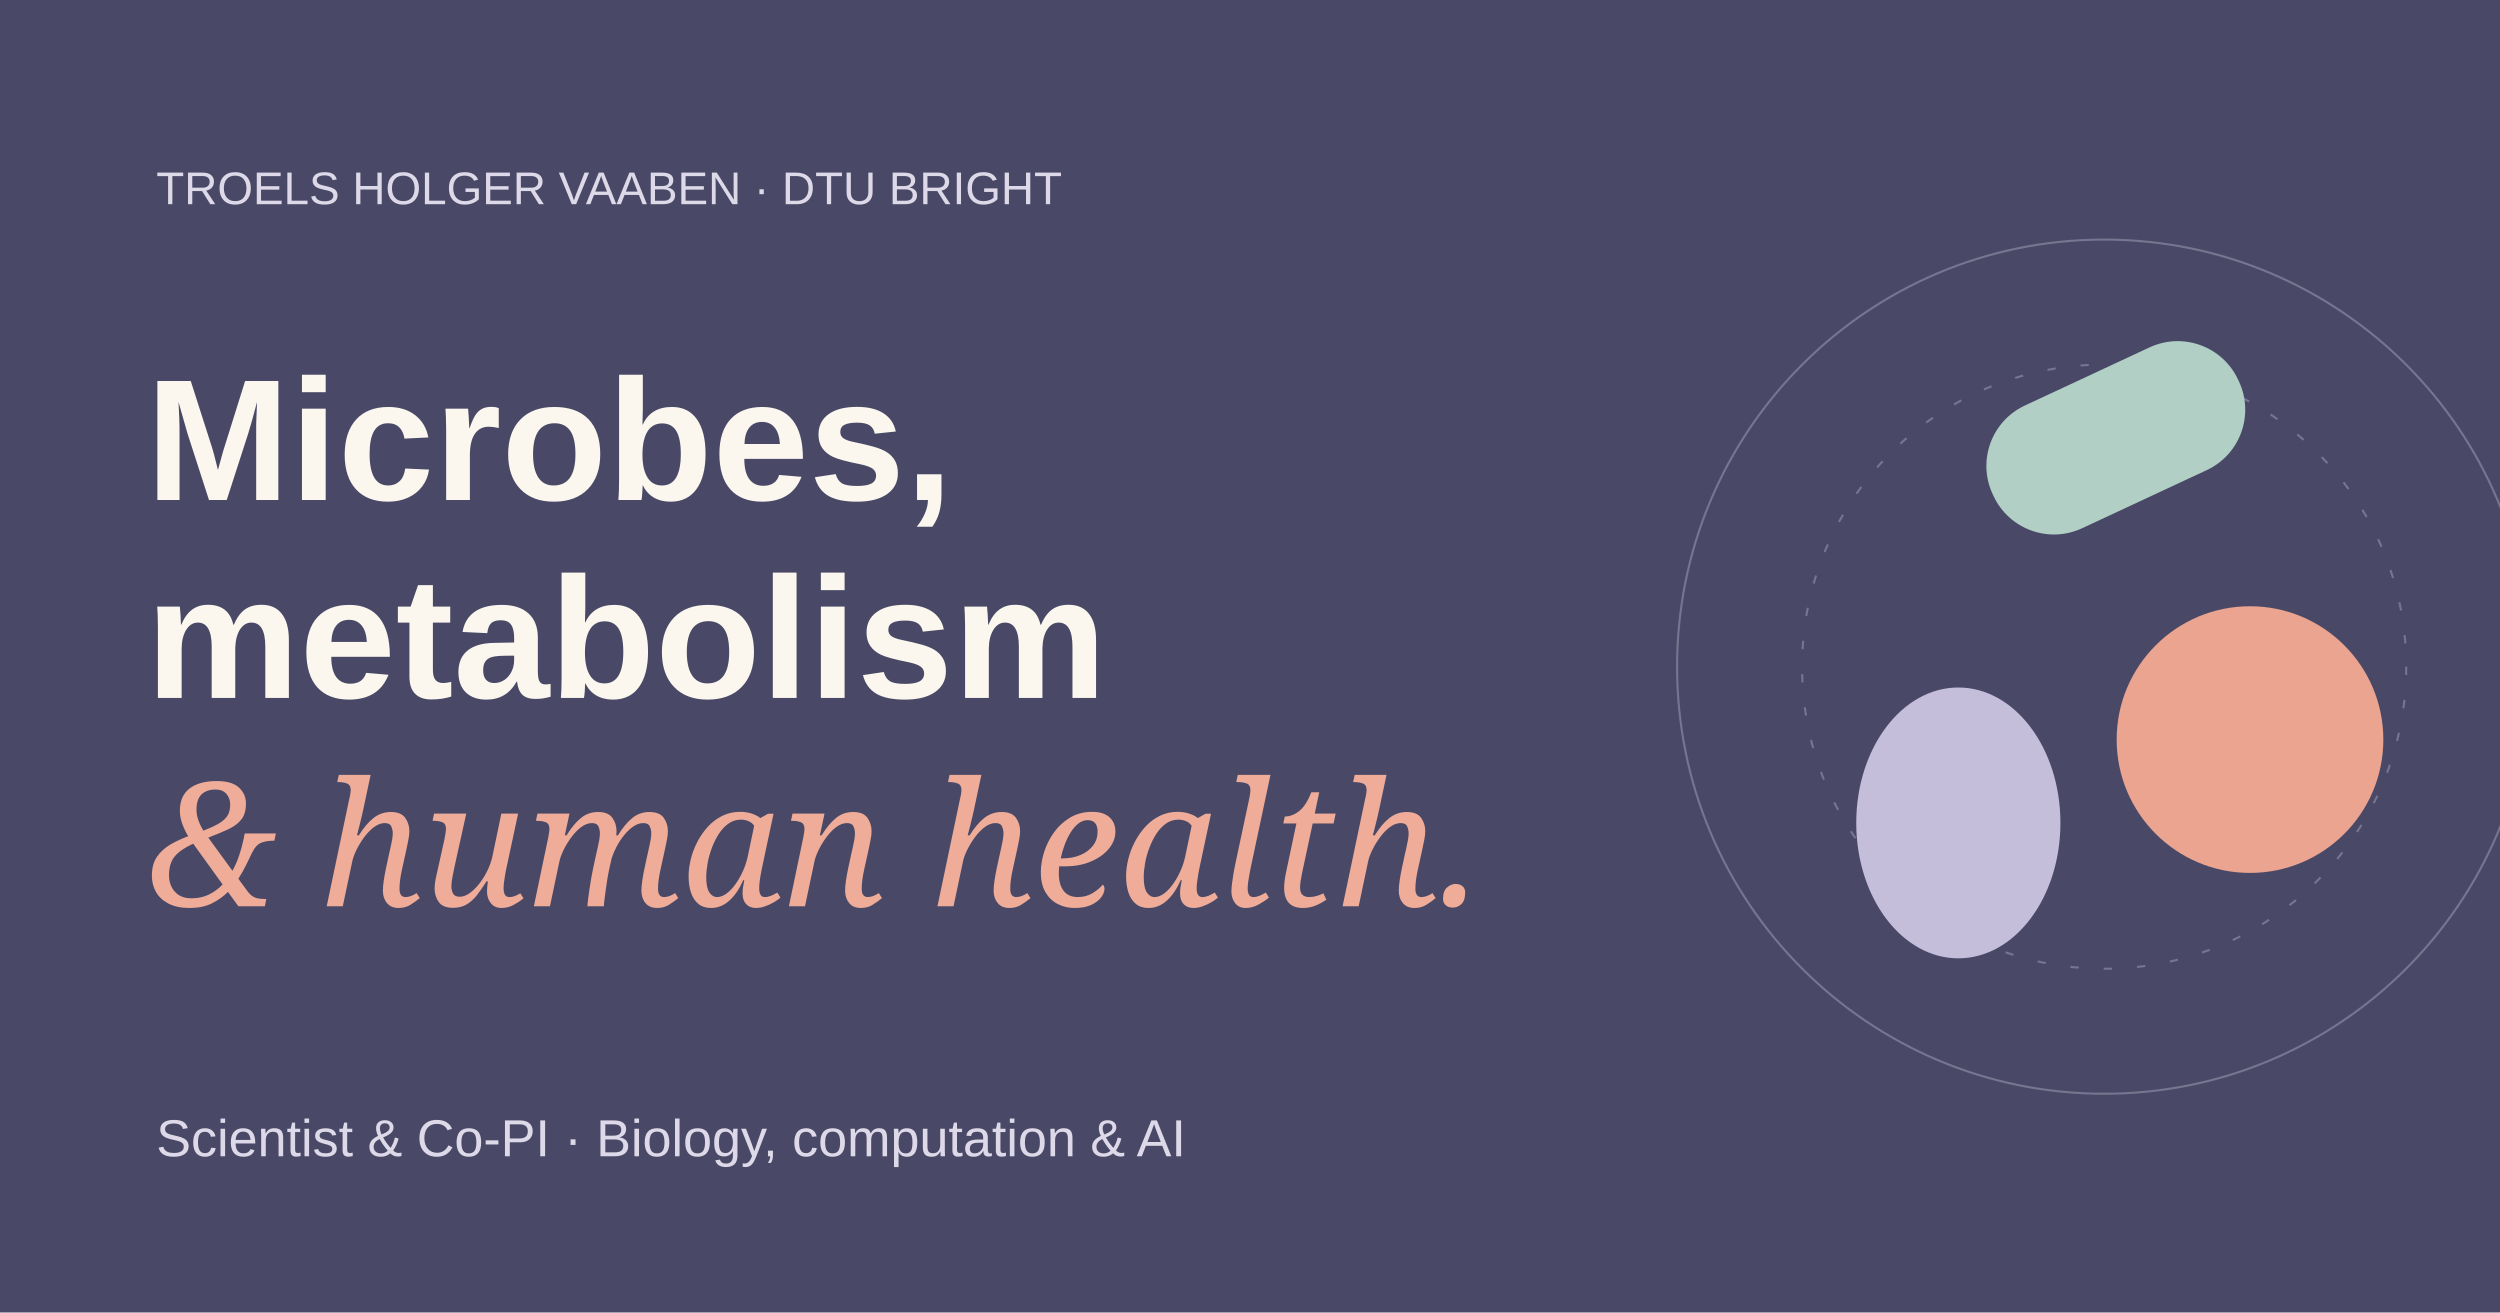
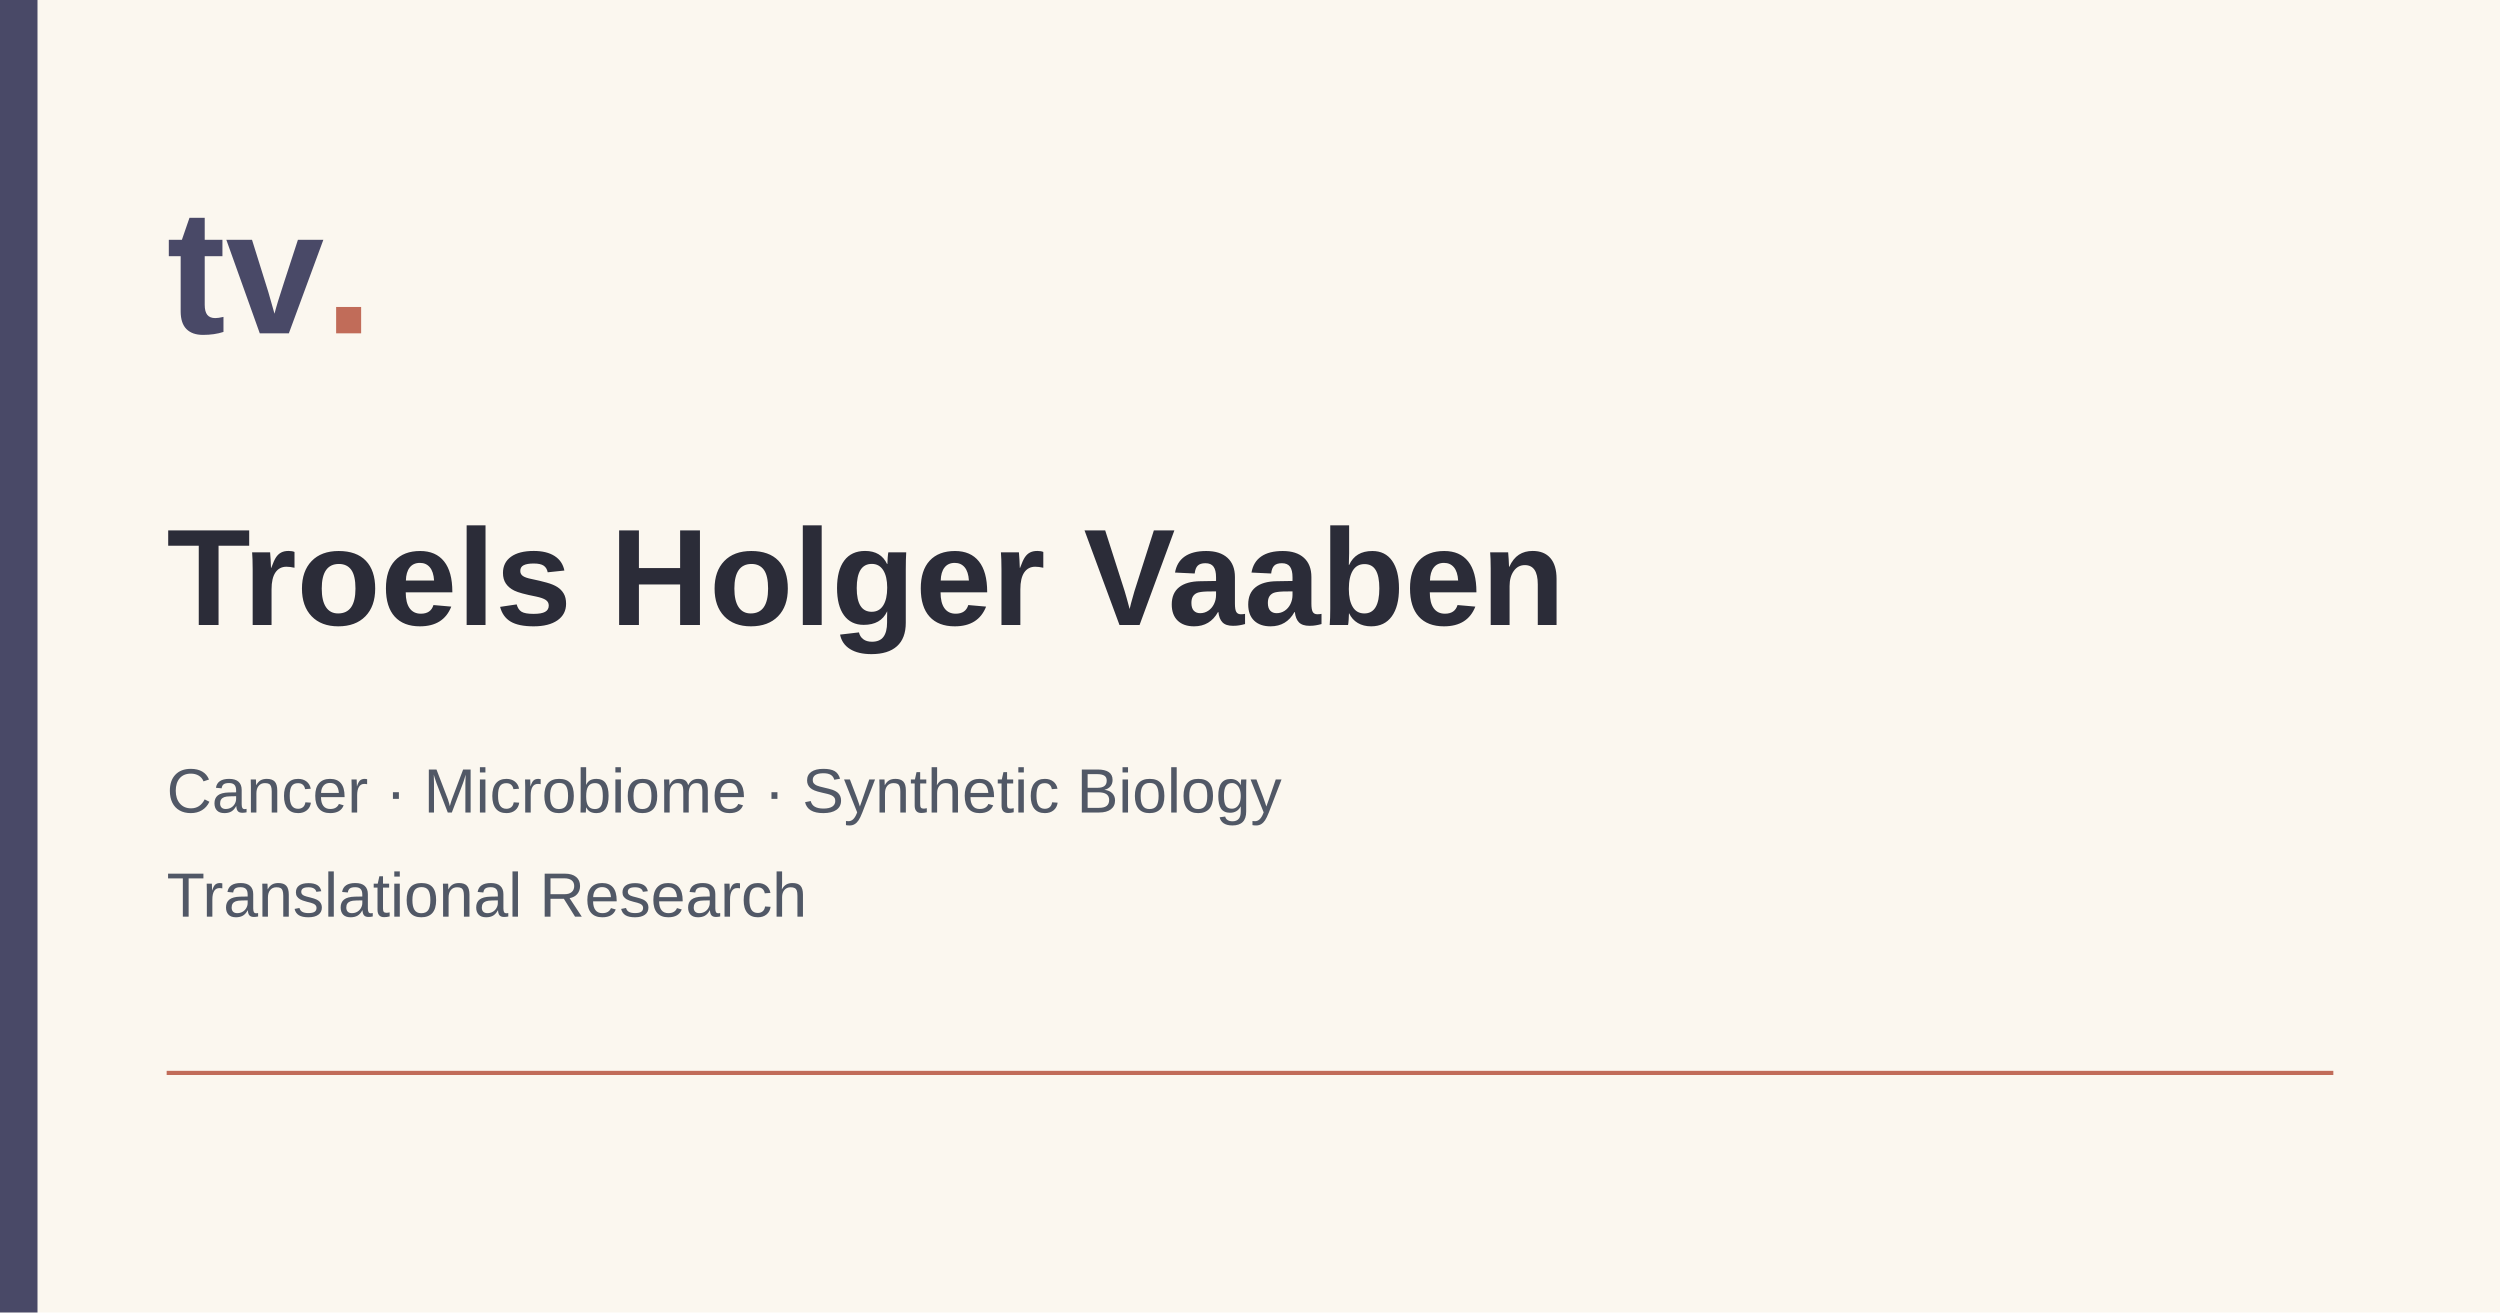
<svg xmlns="http://www.w3.org/2000/svg" viewBox="0 0 1200 630">
-   <rect width="1200" height="630" fill="#494967" />
-   <circle cx="1010" cy="320" r="205" fill="none" stroke="#77758f" />
-   <circle cx="1010" cy="320" r="145" fill="none" stroke="#77758f" stroke-dasharray="4 12" />
-   <rect x="950" y="180" width="130" height="65" rx="32" fill="#B1CFC5" transform="rotate(-25 1010 210)" />
-   <ellipse cx="940" cy="395" rx="49" ry="65" fill="#C5BEDB" />
-   <circle cx="1080" cy="355" r="64" fill="#EBA48F" />
-   <text x="75" y="98" font-family="Arial,sans-serif" font-size="22" fill="#ded9e8">TROELS HOLGER VAABEN · DTU BRIGHT</text>
-   <g font-family="Arial,sans-serif" font-size="83" font-weight="bold" fill="#fbf7ef">
-     <text x="70" y="240">Microbes,</text>
-     <text x="70" y="335">metabolism</text>
-   </g>
-   <text x="70" y="435" font-family="Georgia,serif" font-style="italic" font-size="83" fill="#efad99">&amp; human health.</text>
-   <text x="75" y="555" font-family="Arial,sans-serif" font-size="25" fill="#ded9e8">Scientist &amp; Co-PI · Biology, computation &amp; AI</text>
+   <rect width="1200" height="630" fill="#fbf7ef" />
+   <rect width="18" height="630" fill="#494967" />
+   <text x="80" y="160" font-family="Arial,sans-serif" font-size="85" font-weight="bold" fill="#494967">tv<tspan fill="#c16c59">.</tspan>
+   </text>
+   <text x="80" y="300" font-family="Arial,sans-serif" font-size="66" font-weight="bold" fill="#2b2c38">Troels Holger Vaaben</text>
+   <text x="80" y="390" font-family="Arial,sans-serif" font-size="30" fill="#515866">Cancer · Microbiome · Synthetic Biology</text>
+   <text x="80" y="440" font-family="Arial,sans-serif" font-size="30" fill="#515866">Translational Research</text>
+   <path d="M80 515H1120" stroke="#c16c59" stroke-width="2" />
</svg>
